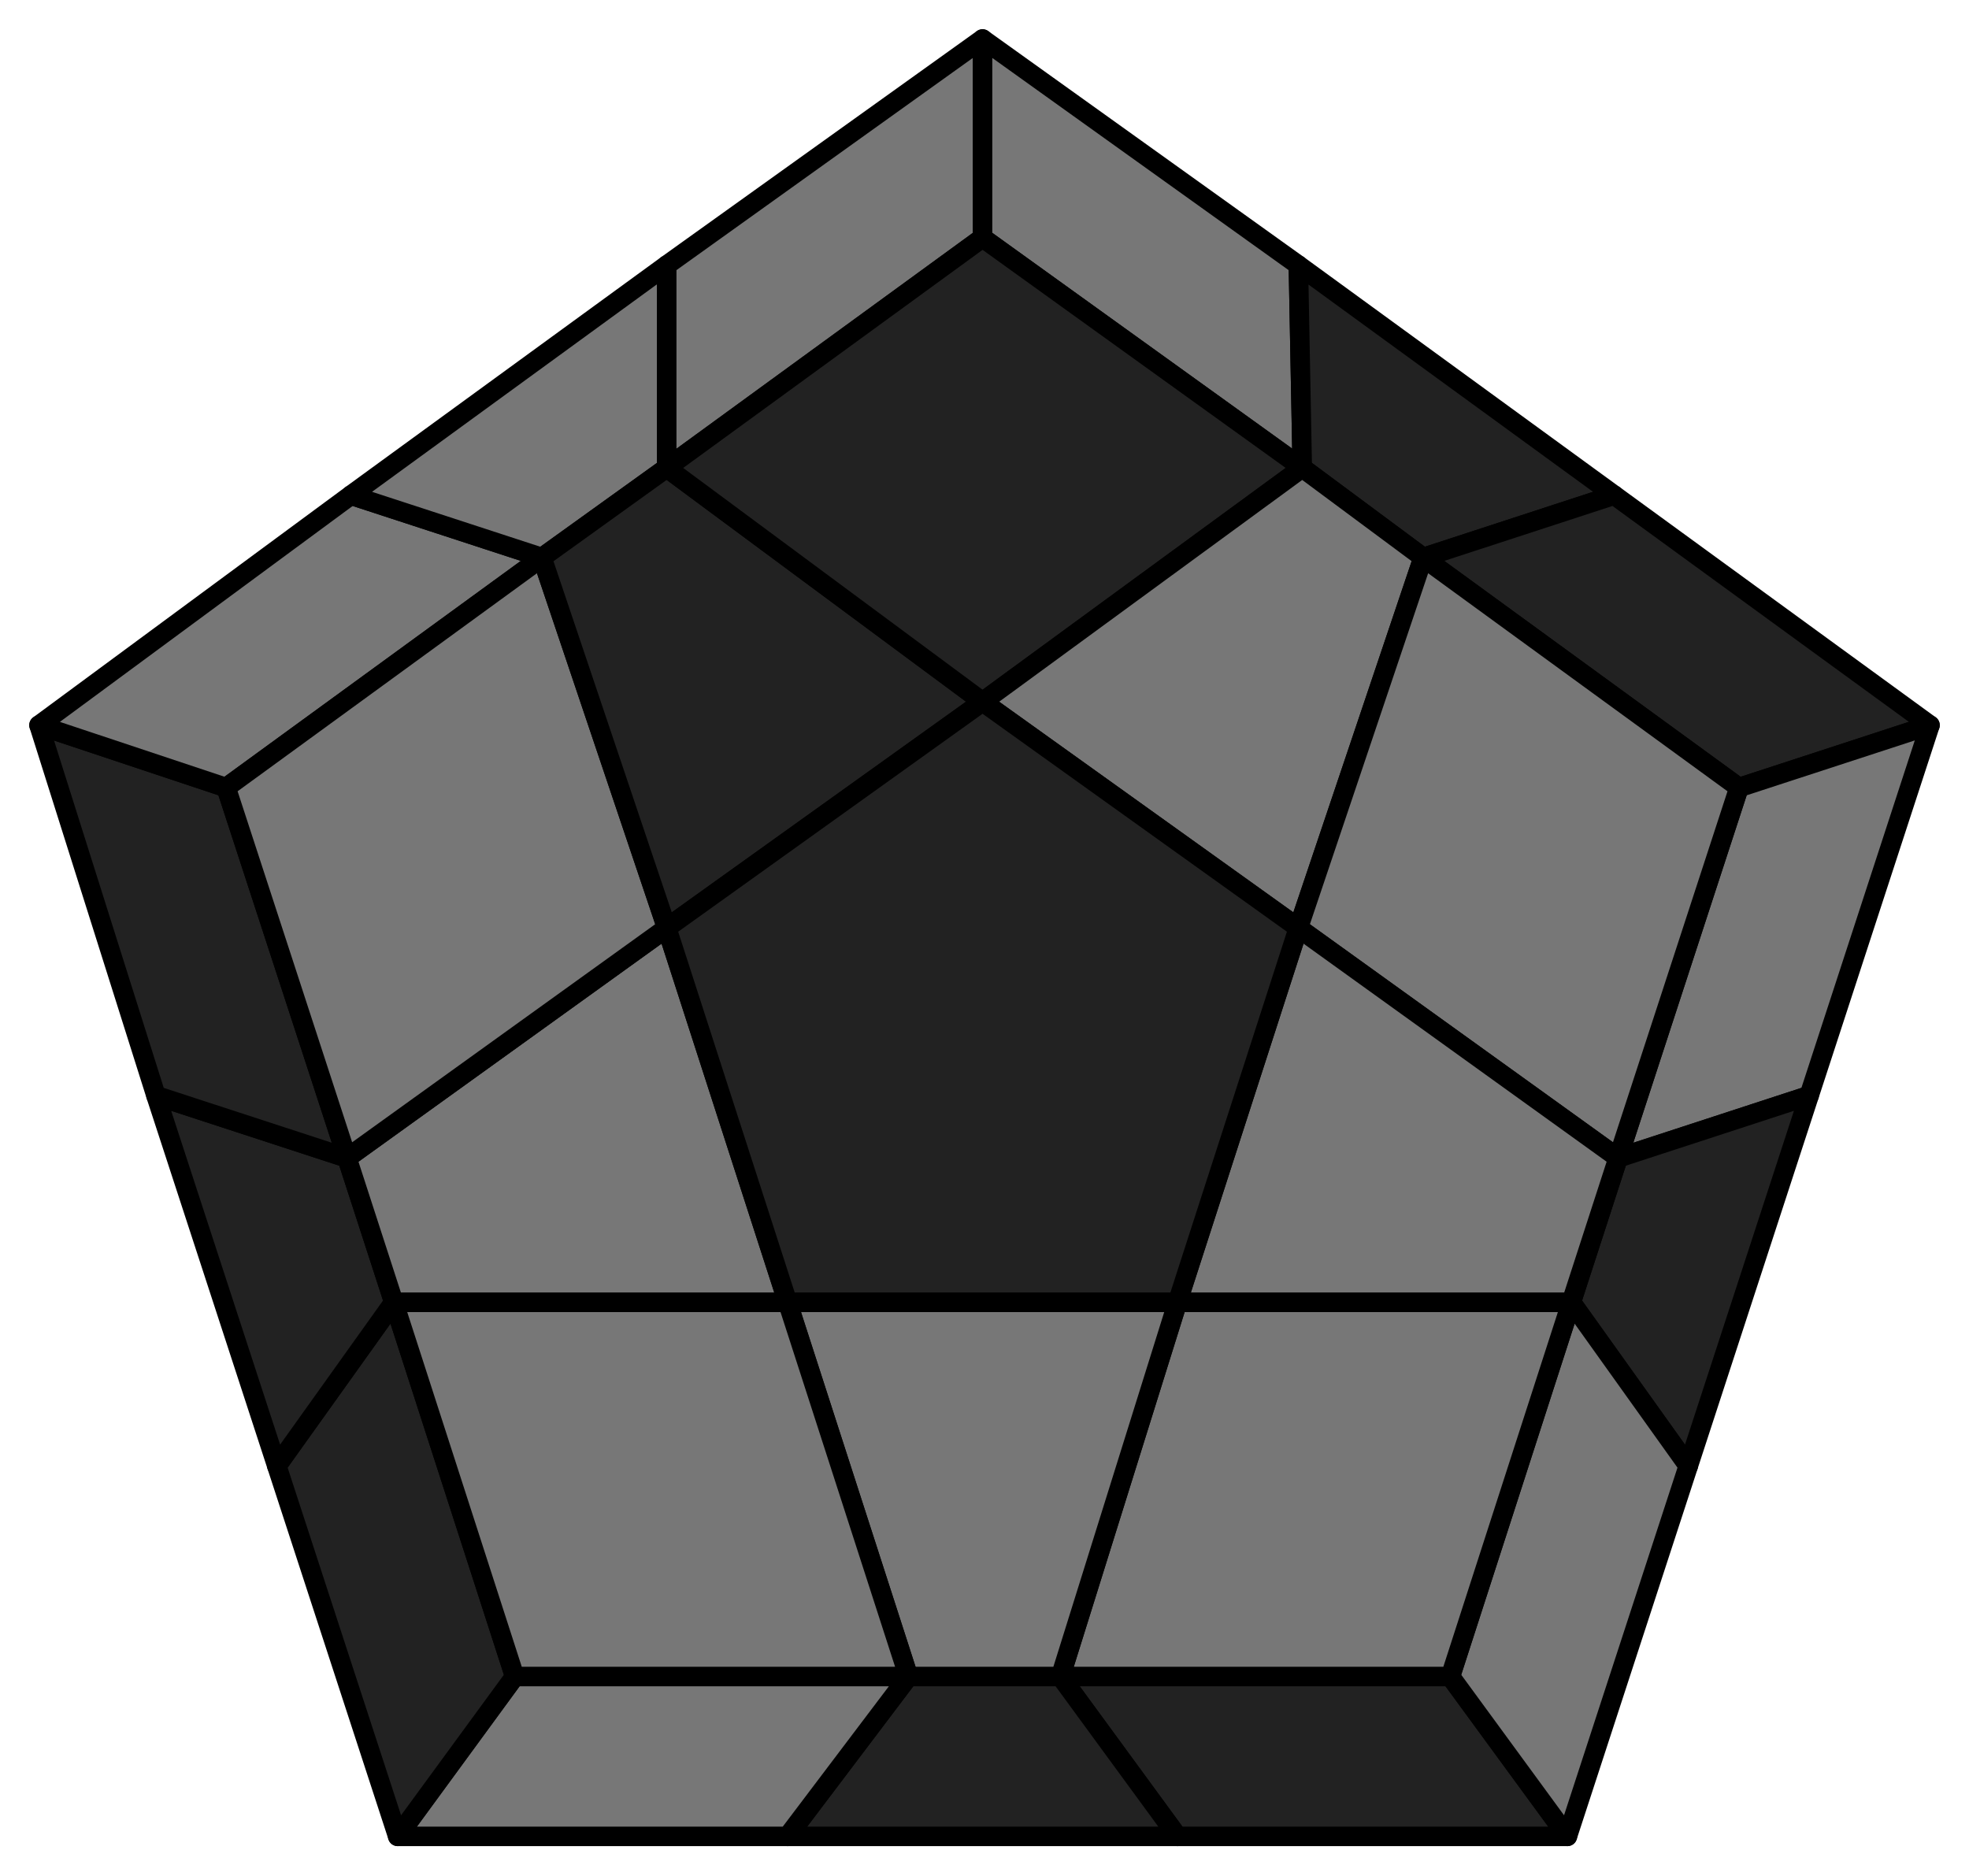
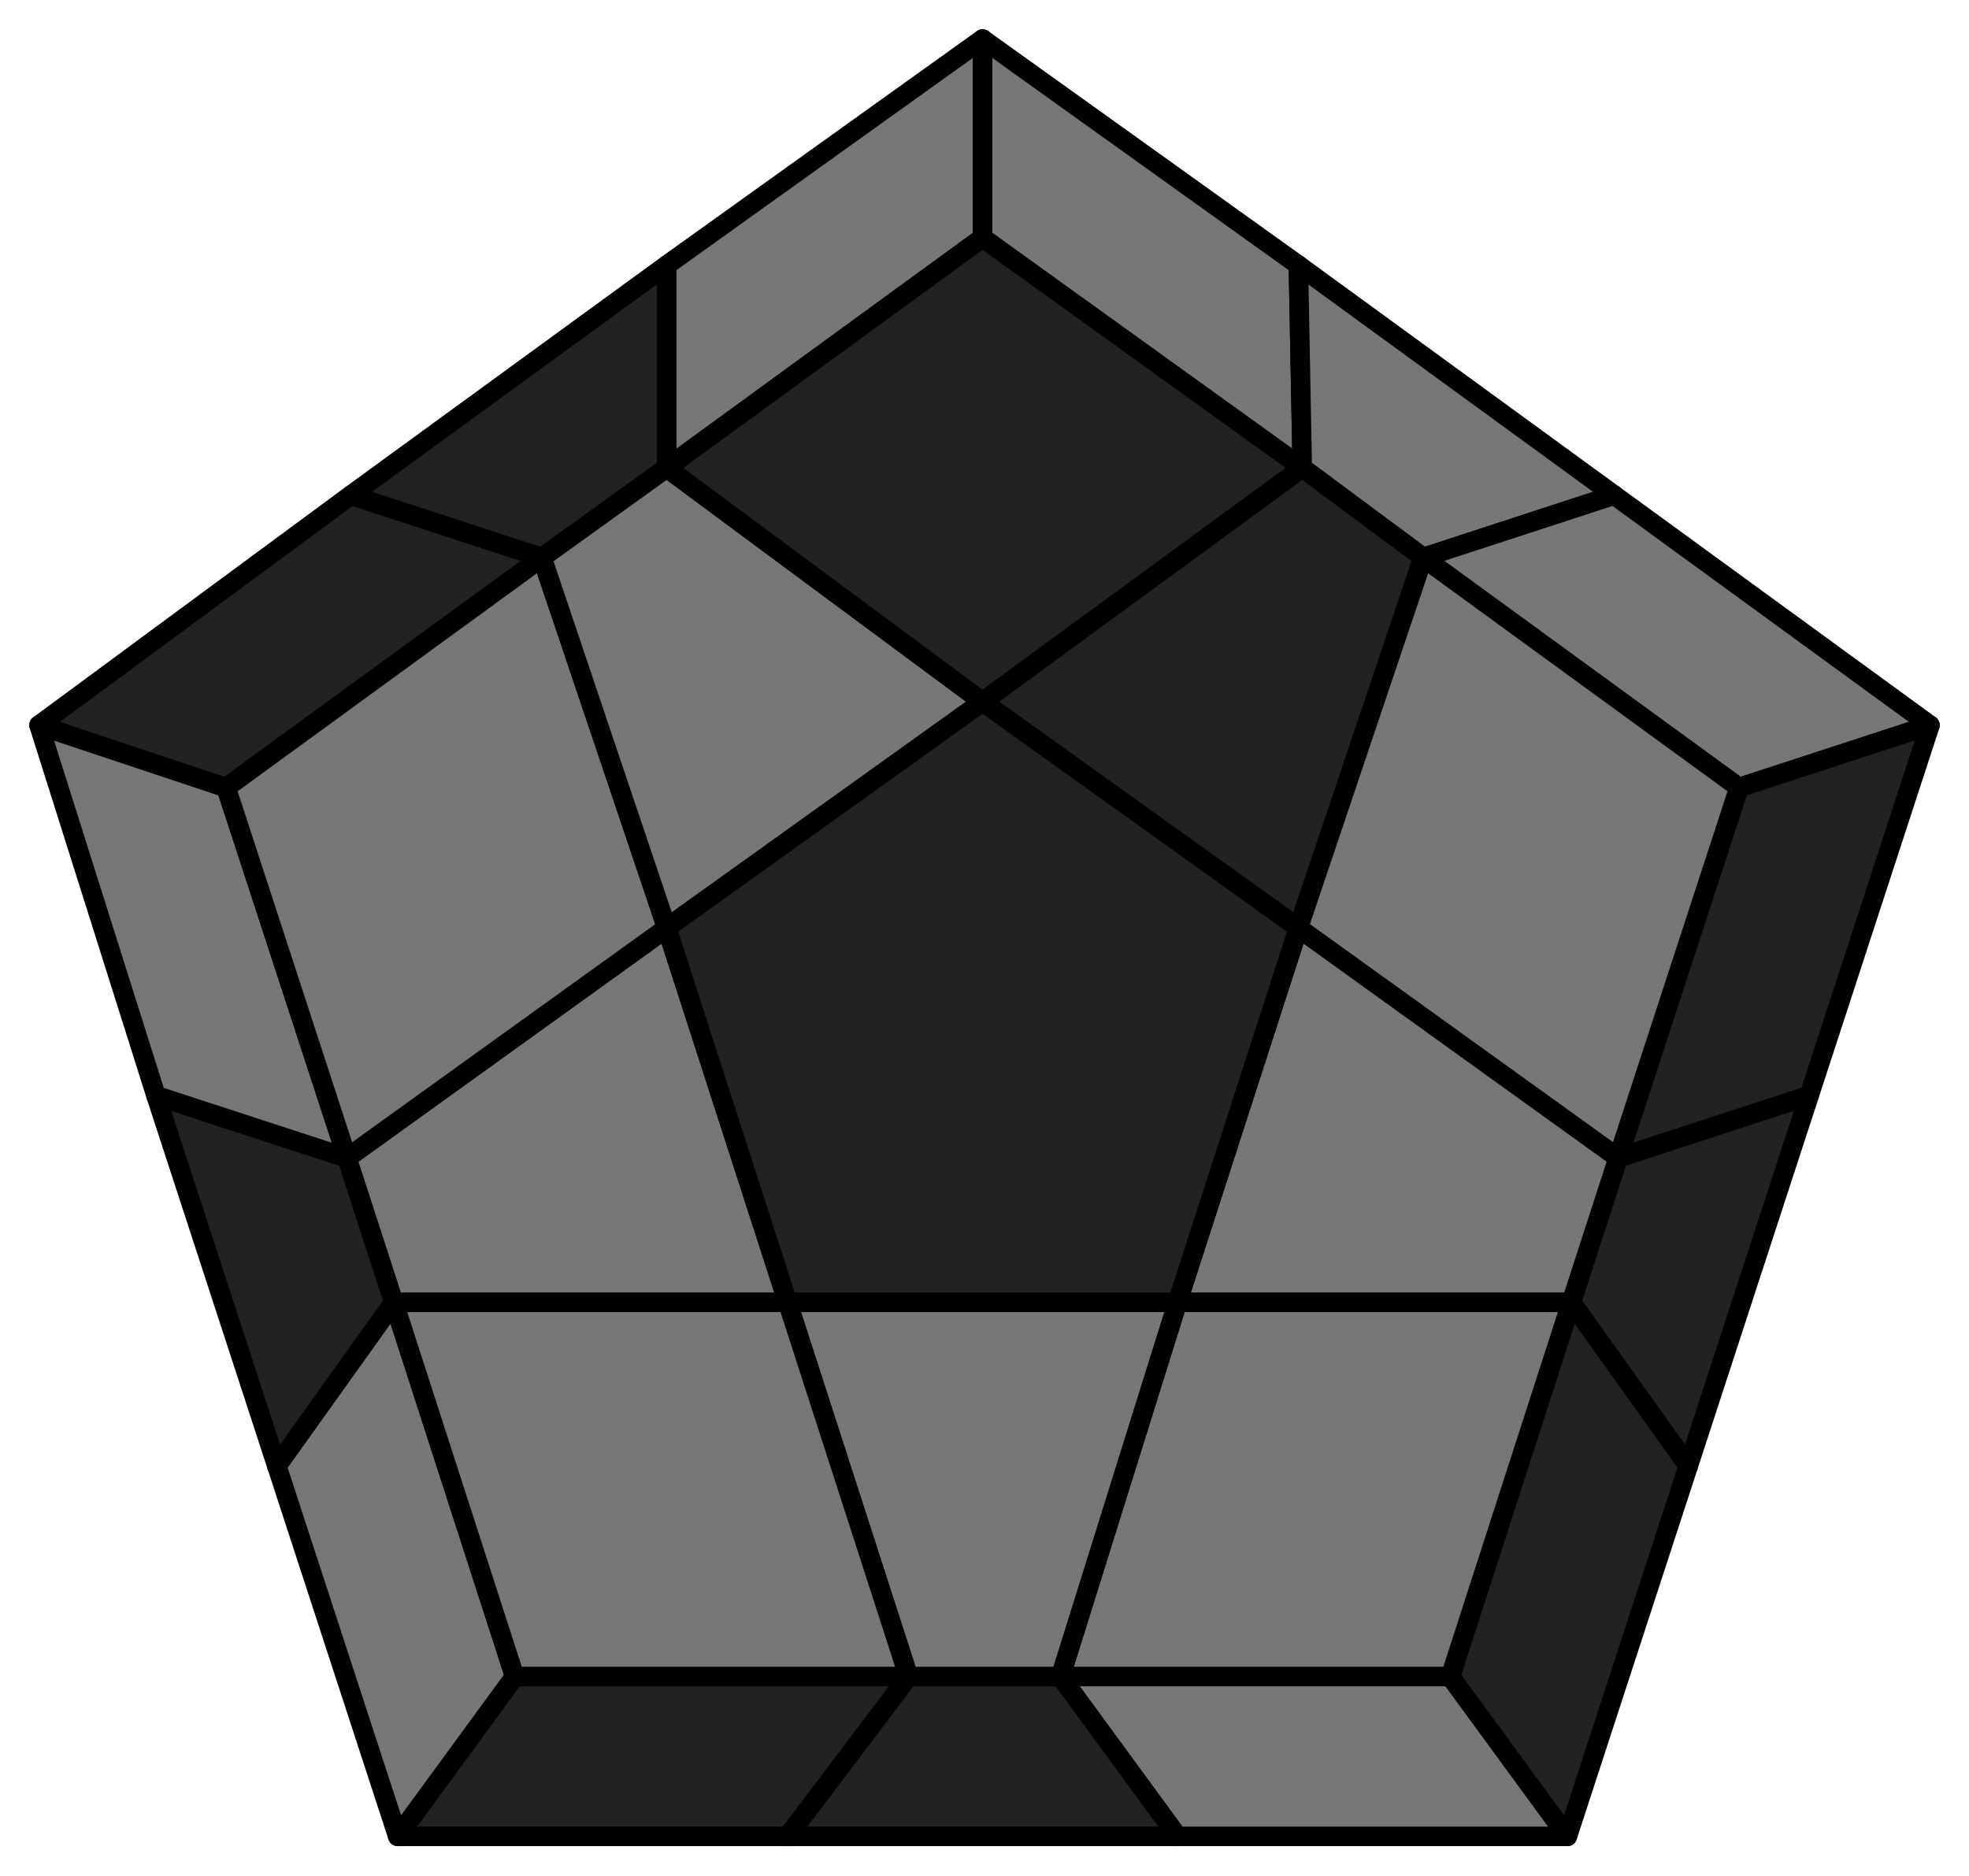
- <svg xmlns="http://www.w3.org/2000/svg" id="247" width="505" height="481">
+ <svg xmlns="http://www.w3.org/2000/svg" id="243" width="505" height="481">
  <style>
polygon { stroke: black; stroke-width: 5px; stroke-linejoin: round;}
.light {fill: #777;}
.dark {fill: #222;}
</style>
-   <polygon class="dark" points="402 471 302 471 272 430 372 430" />
+   <polygon class="light" points="402 471 302 471 272 430 372 430" />
  <polygon class="dark" points="302 471 202 471 233 430 272 430" />
-   <polygon class="light" points="202 471 102 471 132 430 233 430" />
-   <polygon class="dark" points="102 471 71 376 101 334 132 430" />
+   <polygon class="dark" points="202 471 102 471 132 430 233 430" />
+   <polygon class="light" points="102 471 71 376 101 334 132 430" />
  <polygon class="dark" points="71 376 40 281 89 297 101 334" />
-   <polygon class="dark" points="40 281 10 186 58 202 89 297" />
-   <polygon class="light" points="10 186 90 127 139 143 58 202" />
-   <polygon class="light" points="90 127 171 68 171 120 139 143" />
+   <polygon class="light" points="40 281 10 186 58 202 89 297" />
+   <polygon class="dark" points="10 186 90 127 139 143 58 202" />
+   <polygon class="dark" points="90 127 171 68 171 120 139 143" />
  <polygon class="light" points="171 68 252 10 252 61 171 120" />
  <polygon class="light" points="252 10 333 68 334 120 252 61" />
-   <polygon class="dark" points="333 68 414 127 365 143 334 120" />
-   <polygon class="dark" points="414 127 495 186 446 202 365 143" />
-   <polygon class="light" points="495 186 464 281 415 297 446 202" />
+   <polygon class="light" points="333 68 414 127 365 143 334 120" />
+   <polygon class="light" points="414 127 495 186 446 202 365 143" />
+   <polygon class="dark" points="495 186 464 281 415 297 446 202" />
  <polygon class="dark" points="464 281 433 376 403 334 415 297" />
-   <polygon class="light" points="433 376 402 471 372 430 403 334" />
+   <polygon class="dark" points="433 376 402 471 372 430 403 334" />
  <polygon class="light" points="372 430 272 430 302 334 403 334" />
  <polygon class="light" points="272 430 233 430 202 334 302 334" />
  <polygon class="light" points="132 430 101 334 202 334 233 430" />
  <polygon class="light" points="101 334 89 297 171 238 202 334" />
  <polygon class="light" points="58 202 139 143 171 238 89 297" />
-   <polygon class="dark" points="139 143 171 120 252 180 171 238" />
+   <polygon class="light" points="139 143 171 120 252 180 171 238" />
  <polygon class="dark" points="252 61 334 120 252 180 171 120" />
-   <polygon class="light" points="334 120 365 143 333 238 252 180" />
+   <polygon class="dark" points="334 120 365 143 333 238 252 180" />
  <polygon class="light" points="446 202 415 297 333 238 365 143" />
  <polygon class="light" points="415 297 403 334 302 334 333 238" />
  <polygon class="dark" points="302 334 202 334 171 238 252 180 333 238" />
</svg>
